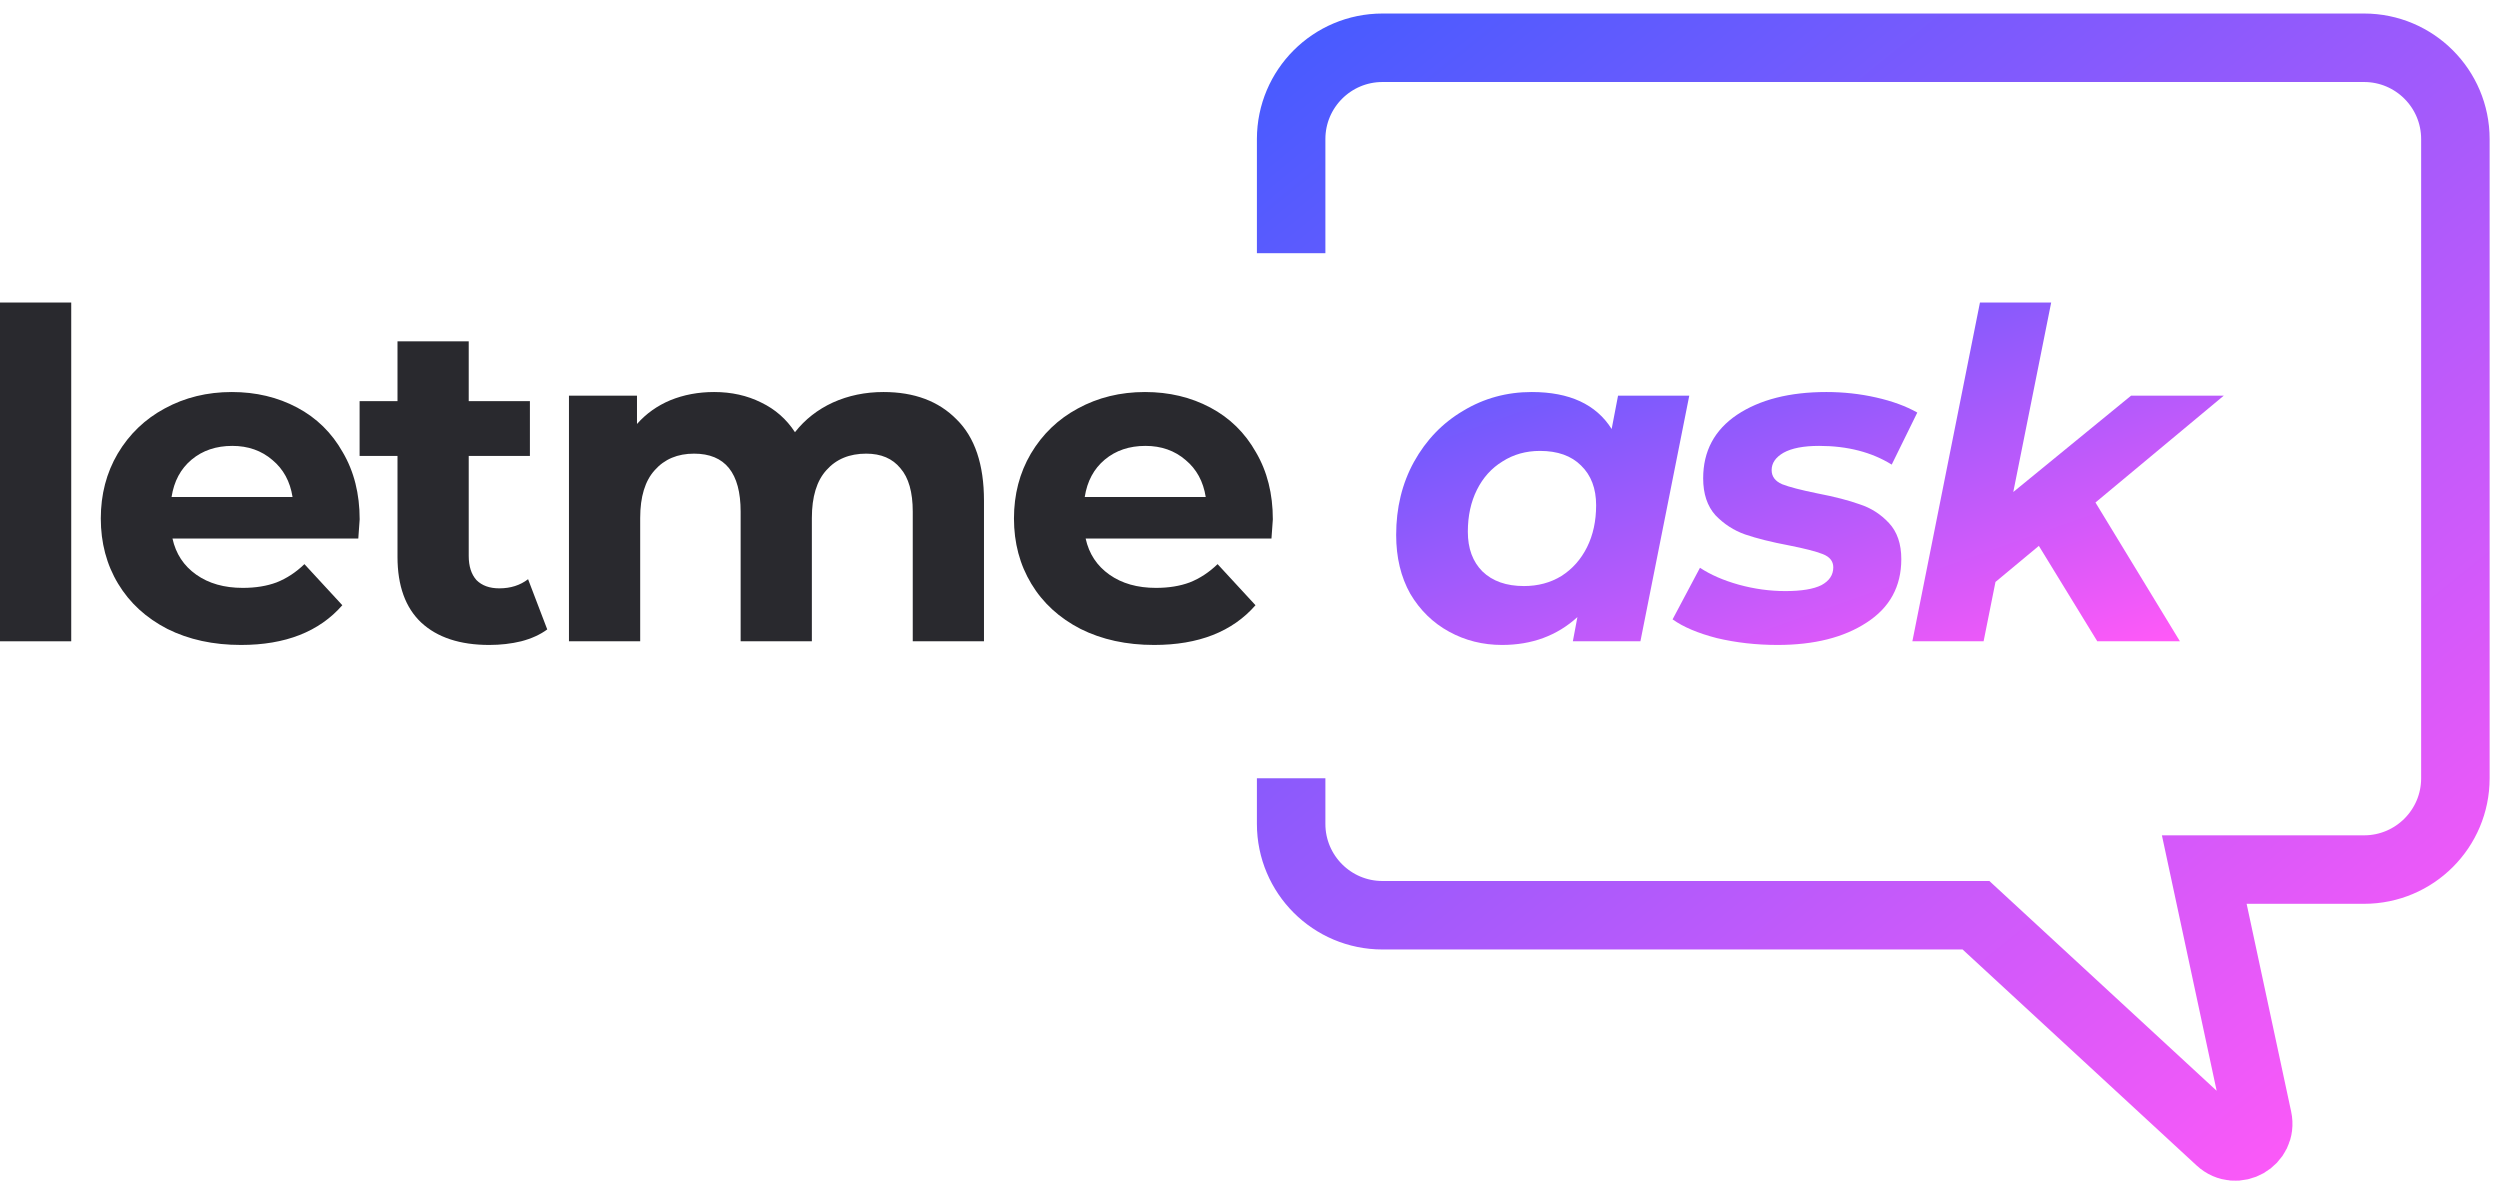
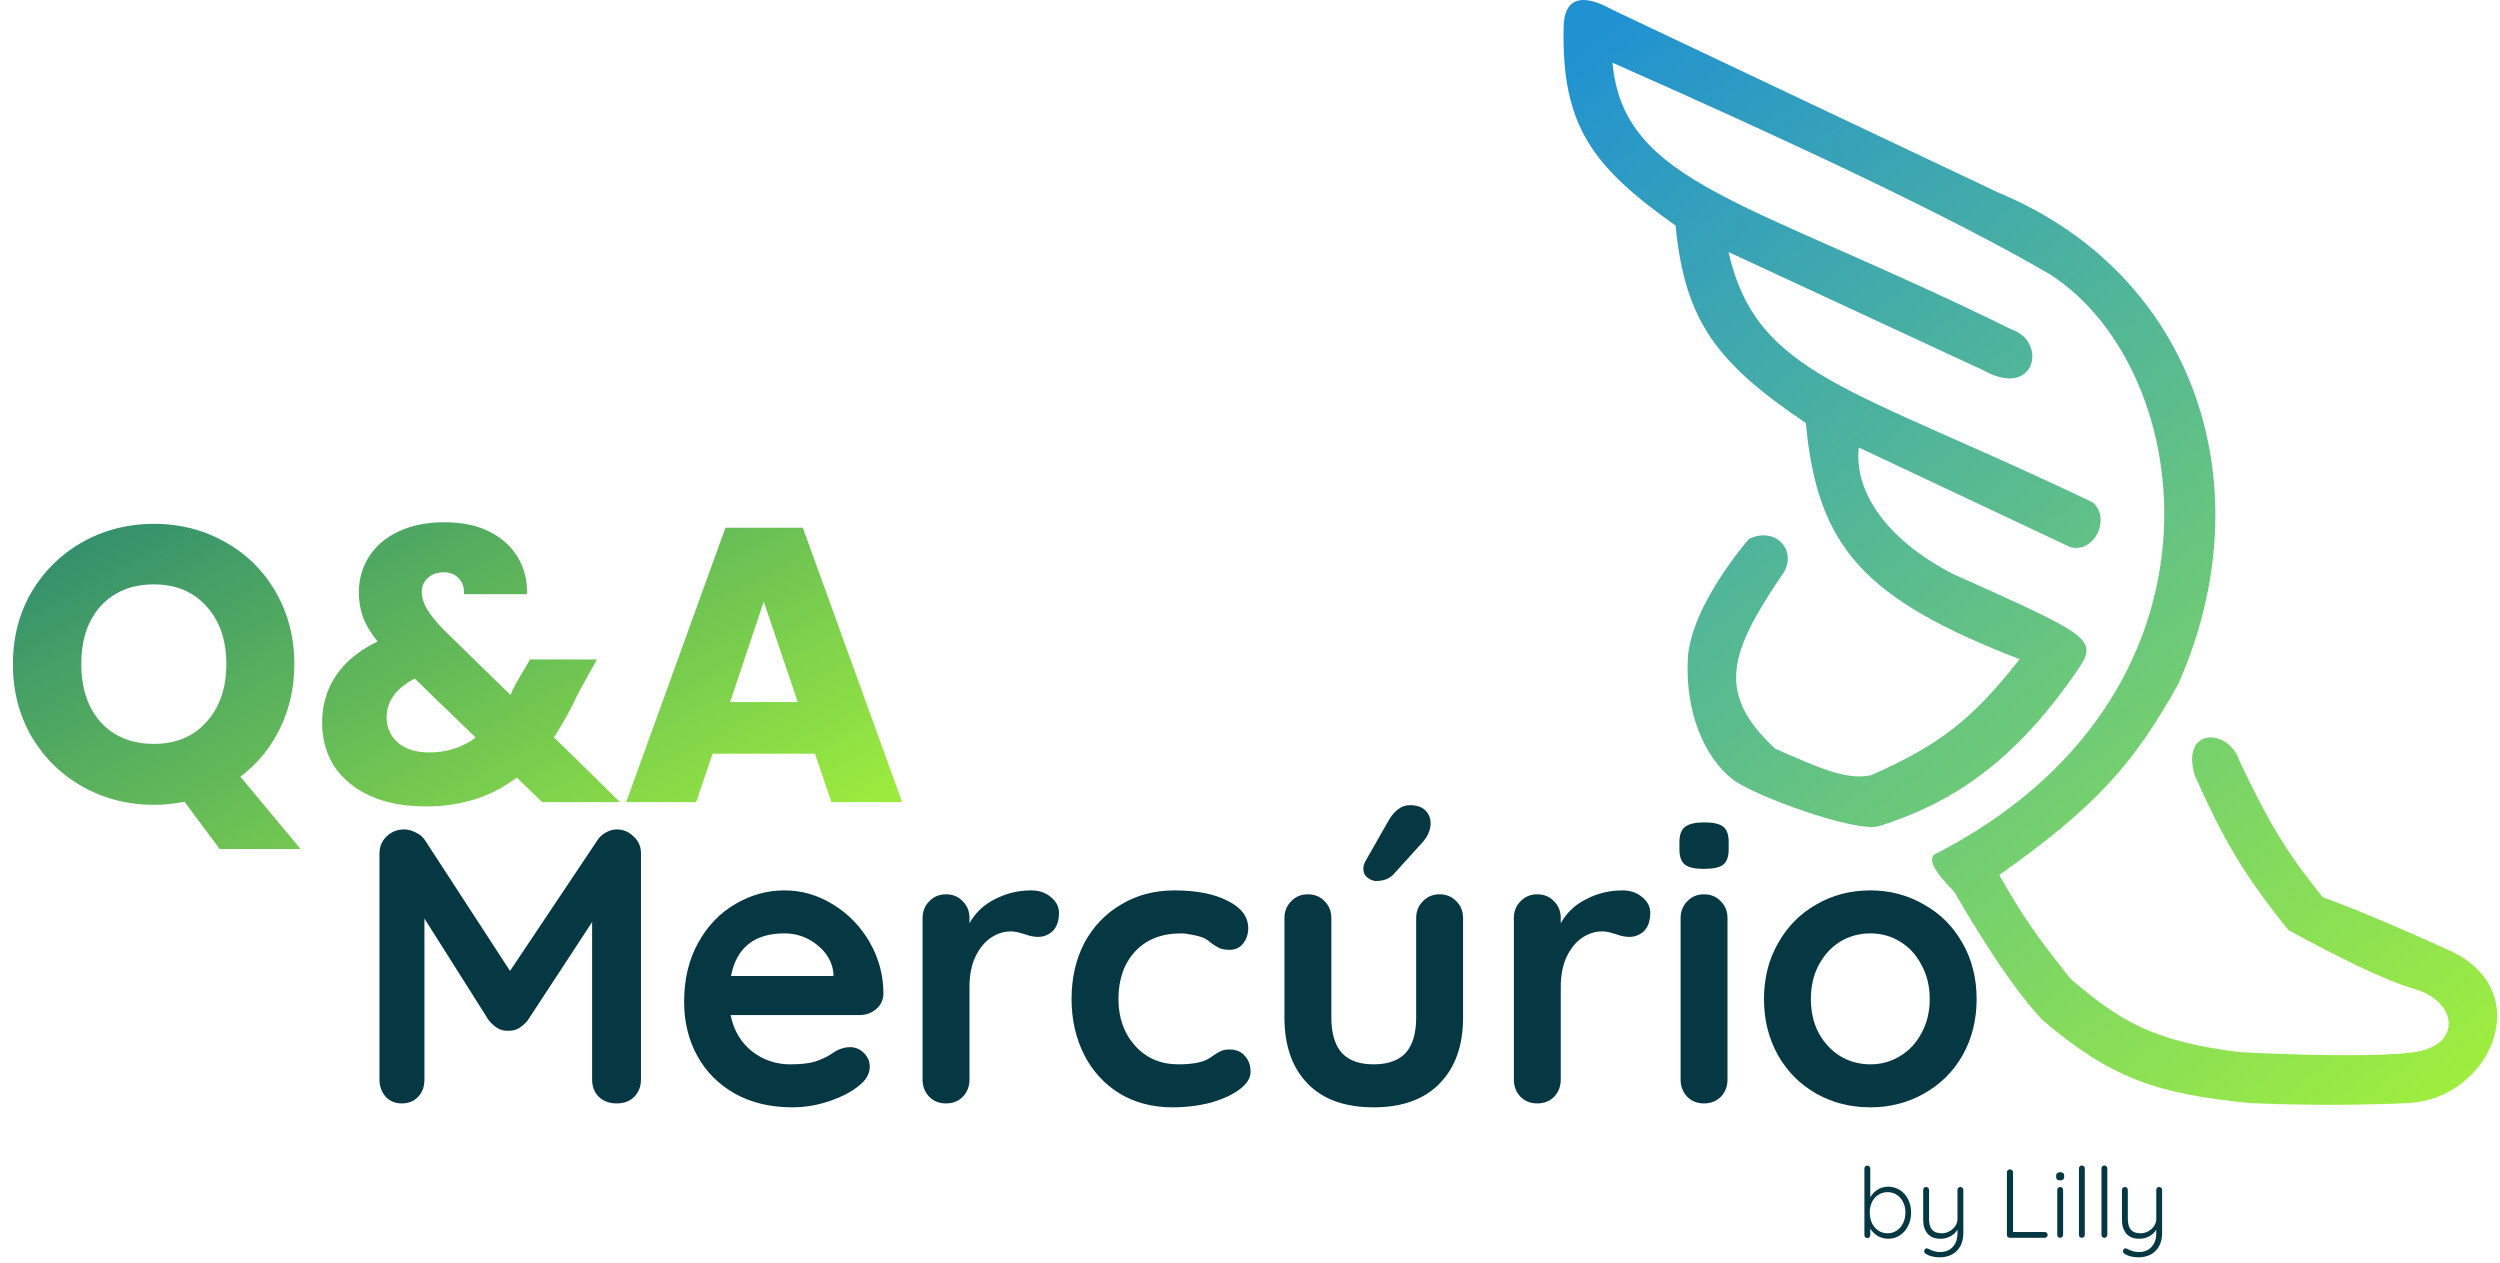
- <svg xmlns="http://www.w3.org/2000/svg" width="157" height="75" viewBox="0 0 157 75" fill="none">
-   <path d="M0 18.999H4.473V40.273H0V18.999Z" fill="#29292E" />
-   <path d="M22.587 32.618C22.587 32.675 22.558 33.077 22.501 33.822H10.832C11.042 34.778 11.539 35.533 12.323 36.087C13.106 36.642 14.081 36.919 15.247 36.919C16.05 36.919 16.757 36.804 17.369 36.575C18 36.326 18.583 35.944 19.118 35.428L21.498 38.008C20.045 39.671 17.923 40.503 15.133 40.503C13.393 40.503 11.854 40.168 10.516 39.499C9.178 38.811 8.146 37.865 7.42 36.661C6.693 35.457 6.33 34.09 6.33 32.561C6.33 31.051 6.684 29.694 7.391 28.489C8.117 27.266 9.102 26.32 10.344 25.651C11.606 24.963 13.011 24.619 14.559 24.619C16.069 24.619 17.436 24.944 18.659 25.593C19.883 26.243 20.838 27.18 21.526 28.403C22.234 29.608 22.587 31.012 22.587 32.618ZM14.588 28.002C13.575 28.002 12.724 28.289 12.036 28.862C11.348 29.436 10.927 30.219 10.774 31.213H18.372C18.22 30.238 17.799 29.464 17.111 28.891C16.423 28.298 15.582 28.002 14.588 28.002Z" fill="#29292E" />
-   <path d="M34.367 39.528C33.928 39.853 33.383 40.102 32.733 40.273C32.102 40.426 31.433 40.503 30.726 40.503C28.891 40.503 27.467 40.035 26.454 39.098C25.46 38.161 24.963 36.785 24.963 34.969V28.633H22.583V25.192H24.963V21.436H29.436V25.192H33.278V28.633H29.436V34.912C29.436 35.562 29.598 36.068 29.923 36.431C30.267 36.776 30.745 36.948 31.357 36.948C32.064 36.948 32.666 36.756 33.163 36.374L34.367 39.528Z" fill="#29292E" />
-   <path d="M55.486 24.619C57.417 24.619 58.946 25.192 60.074 26.339C61.221 27.467 61.794 29.168 61.794 31.443V40.273H57.321V32.131C57.321 30.907 57.063 29.999 56.547 29.407C56.05 28.795 55.333 28.489 54.397 28.489C53.345 28.489 52.514 28.833 51.902 29.522C51.291 30.191 50.985 31.194 50.985 32.532V40.273H46.512V32.131C46.512 29.703 45.537 28.489 43.587 28.489C42.555 28.489 41.733 28.833 41.122 29.522C40.51 30.191 40.204 31.194 40.204 32.532V40.273H35.731V24.848H40.003V26.626C40.577 25.976 41.275 25.479 42.096 25.135C42.938 24.791 43.855 24.619 44.849 24.619C45.938 24.619 46.923 24.838 47.802 25.278C48.681 25.699 49.389 26.32 49.924 27.142C50.555 26.339 51.348 25.718 52.304 25.278C53.279 24.838 54.339 24.619 55.486 24.619Z" fill="#29292E" />
-   <path d="M79.934 32.618C79.934 32.675 79.906 33.077 79.848 33.822H68.179C68.389 34.778 68.886 35.533 69.67 36.087C70.454 36.642 71.428 36.919 72.594 36.919C73.397 36.919 74.104 36.804 74.716 36.575C75.347 36.326 75.93 35.944 76.465 35.428L78.845 38.008C77.392 39.671 75.27 40.503 72.48 40.503C70.74 40.503 69.201 40.168 67.864 39.499C66.525 38.811 65.493 37.865 64.767 36.661C64.041 35.457 63.677 34.09 63.677 32.561C63.677 31.051 64.031 29.694 64.738 28.489C65.465 27.266 66.449 26.32 67.692 25.651C68.953 24.963 70.358 24.619 71.906 24.619C73.416 24.619 74.783 24.944 76.006 25.593C77.23 26.243 78.185 27.18 78.874 28.403C79.581 29.608 79.934 31.012 79.934 32.618ZM71.935 28.002C70.922 28.002 70.071 28.289 69.383 28.862C68.695 29.436 68.275 30.219 68.121 31.213H75.72C75.567 30.238 75.146 29.464 74.458 28.891C73.77 28.298 72.929 28.002 71.935 28.002Z" fill="#29292E" />
-   <path d="M106.086 24.848L103.018 40.273H98.775L99.061 38.754C97.781 39.92 96.204 40.503 94.331 40.503C93.126 40.503 92.018 40.226 91.005 39.671C89.992 39.117 89.179 38.324 88.567 37.292C87.975 36.24 87.679 35.007 87.679 33.593C87.679 31.892 88.051 30.363 88.797 29.006C89.561 27.629 90.594 26.559 91.894 25.794C93.193 25.011 94.627 24.619 96.194 24.619C98.564 24.619 100.237 25.393 101.212 26.941L101.613 24.848H106.086ZM95.707 36.804C96.586 36.804 97.37 36.594 98.058 36.173C98.746 35.734 99.281 35.132 99.664 34.367C100.046 33.602 100.237 32.723 100.237 31.729C100.237 30.678 99.922 29.846 99.291 29.235C98.679 28.623 97.819 28.317 96.71 28.317C95.831 28.317 95.047 28.537 94.359 28.977C93.671 29.397 93.136 29.99 92.754 30.754C92.371 31.519 92.18 32.398 92.18 33.392C92.18 34.444 92.486 35.275 93.098 35.887C93.728 36.498 94.598 36.804 95.707 36.804Z" fill="url(#paint0_linear)" />
-   <path d="M111.632 40.503C110.294 40.503 109.023 40.359 107.819 40.073C106.634 39.767 105.707 39.375 105.038 38.897L106.758 35.657C107.427 36.097 108.239 36.451 109.195 36.718C110.17 36.986 111.145 37.12 112.119 37.12C113.133 37.12 113.888 36.995 114.385 36.747C114.882 36.479 115.13 36.106 115.13 35.629C115.13 35.246 114.91 34.969 114.471 34.797C114.031 34.625 113.324 34.444 112.349 34.252C111.24 34.042 110.323 33.813 109.596 33.564C108.889 33.316 108.268 32.914 107.733 32.36C107.217 31.787 106.959 31.012 106.959 30.038C106.959 28.336 107.666 27.008 109.08 26.052C110.514 25.096 112.387 24.619 114.7 24.619C115.77 24.619 116.812 24.733 117.825 24.963C118.838 25.192 119.698 25.508 120.406 25.909L118.8 29.177C117.538 28.394 116.019 28.002 114.241 28.002C113.266 28.002 112.521 28.145 112.005 28.432C111.508 28.719 111.259 29.082 111.259 29.522C111.259 29.923 111.479 30.219 111.919 30.41C112.358 30.582 113.094 30.774 114.127 30.984C115.216 31.194 116.105 31.424 116.793 31.672C117.5 31.901 118.112 32.293 118.628 32.847C119.144 33.402 119.402 34.157 119.402 35.113C119.402 36.833 118.676 38.161 117.223 39.098C115.79 40.035 113.926 40.503 111.632 40.503Z" fill="url(#paint1_linear)" />
-   <path d="M131.595 31.557L136.899 40.273H131.71L128.04 34.281L125.316 36.546L124.57 40.273H120.097L124.341 18.999H128.814L126.434 30.898L133.831 24.848H139.652L131.595 31.557Z" fill="url(#paint2_linear)" />
-   <path d="M81.084 15.902V8.734C81.084 5.567 83.652 3 86.819 3H148.463C151.63 3 154.198 5.567 154.198 8.734V48.875C154.198 52.042 151.63 54.609 148.463 54.609H138.428L141.782 70.26C142.075 71.628 140.436 72.563 139.408 71.614L124.092 57.477H86.819C83.652 57.477 81.084 54.909 81.084 51.742V48.875" stroke="url(#paint3_linear)" stroke-width="4.301" />
+ <svg xmlns="http://www.w3.org/2000/svg" width="614" height="310" viewBox="0 0 614 310" fill="none">
+   <path d="M429.519 132.403C436.261 128.983 441.952 135.736 437.519 141.403C424.732 160.401 421.345 170.308 436.019 183.903C447.04 188.701 453.444 191.667 459.519 190.403C476.286 182.996 484.306 176.797 496.019 161.903C458.118 147.202 446.325 134.651 443.519 103.903C421.808 89.251 413.829 79.086 411.519 55.403C390.883 40.792 383.577 30.733 384.019 6.903C384.019 -0.097 388.019 -2.097 396.019 2.403L491.019 47.403C539.019 67.403 556.519 119.403 535.019 167.903C523.89 188.003 514.395 198.338 491.019 214.903C496.417 224.538 500.351 230.143 508.519 240.403C520.647 250.686 528.406 255.685 550.019 258.403C550.019 258.403 581.169 260.123 593.019 258.403C604.868 256.683 603.519 245.903 593.019 242.903C582.519 239.903 562.019 228.403 562.019 228.403C550.528 214.159 545.905 205.74 539.019 190.403C535.519 178.403 547.519 178.903 550.019 186.903C556.75 201.028 560.92 208.623 570.519 220.403C570.519 220.403 579.519 223.403 601.519 233.403C623.519 243.403 611.519 269.903 591.519 270.903C571.519 271.903 552.519 270.903 552.519 270.903C529.749 268.684 518.294 264.784 501.519 250.403C492.757 241.118 482.57 223.523 480.019 219.114C477.519 216.403 473.019 211.903 475.019 209.903C550.519 171.403 540.019 90.903 503.519 67.403C479.519 53.403 439.986 34.832 396.019 15.403C398.821 45.291 429.019 48.903 494.019 80.903C502.958 83.898 499.936 98.161 487.019 90.903L424.519 61.903C431.519 92.403 454.519 94.903 514.019 123.403C518.461 127.322 514.513 135.837 508.519 134.403L456.519 109.903C455.368 120.56 463.019 132.341 479.519 140.903C514.019 156.403 515.53 156.903 510.019 164.903C494.519 187.403 479.281 197.26 461.519 202.903C456.019 204.65 430.61 195.403 425.519 191.403C418.519 185.903 413.887 174.835 414.519 161.903C415.163 148.718 429.519 132.403 429.519 132.403Z" fill="url(#paint0_linear)" />
+   <path d="M151.472 203.704C153.072 203.704 154.448 204.28 155.6 205.432C156.816 206.52 157.424 207.896 157.424 209.56V265.144C157.424 266.808 156.88 268.216 155.792 269.368C154.704 270.456 153.264 271 151.472 271C149.68 271 148.208 270.456 147.056 269.368C145.968 268.28 145.424 266.872 145.424 265.144V226.456L129.584 250.648C128.944 251.416 128.208 252.056 127.376 252.568C126.544 253.016 125.68 253.208 124.784 253.144C123.952 253.208 123.12 253.016 122.288 252.568C121.456 252.056 120.72 251.416 120.08 250.648L104.24 225.592V265.144C104.24 266.872 103.728 268.28 102.704 269.368C101.68 270.456 100.336 271 98.672 271C97.072 271 95.76 270.456 94.736 269.368C93.712 268.216 93.2 266.808 93.2 265.144V209.56C93.2 207.96 93.776 206.584 94.928 205.432C96.144 204.28 97.584 203.704 99.248 203.704C100.208 203.704 101.168 203.96 102.128 204.472C103.088 204.92 103.824 205.528 104.336 206.296L125.264 238.456L146.768 206.296C147.28 205.528 147.952 204.92 148.784 204.472C149.68 203.96 150.576 203.704 151.472 203.704ZM216.976 244.12C216.912 245.656 216.304 246.904 215.152 247.864C214 248.824 212.656 249.304 211.12 249.304H179.44C180.208 253.08 181.968 256.056 184.72 258.232C187.472 260.344 190.576 261.4 194.032 261.4C196.656 261.4 198.704 261.176 200.176 260.728C201.648 260.216 202.8 259.704 203.632 259.192C204.528 258.616 205.136 258.232 205.456 258.04C206.608 257.464 207.696 257.176 208.72 257.176C210.064 257.176 211.216 257.656 212.176 258.616C213.136 259.576 213.616 260.696 213.616 261.976C213.616 263.704 212.72 265.272 210.928 266.68C209.136 268.152 206.736 269.4 203.728 270.424C200.72 271.448 197.68 271.96 194.608 271.96C189.232 271.96 184.528 270.84 180.496 268.6C176.528 266.36 173.456 263.288 171.28 259.384C169.104 255.416 168.016 250.968 168.016 246.04C168.016 240.536 169.168 235.704 171.472 231.544C173.776 227.384 176.816 224.216 180.592 222.04C184.368 219.8 188.4 218.68 192.688 218.68C196.912 218.68 200.88 219.832 204.592 222.136C208.368 224.44 211.376 227.544 213.616 231.448C215.856 235.352 216.976 239.576 216.976 244.12ZM192.688 229.24C185.264 229.24 180.88 232.728 179.536 239.704H204.688V239.032C204.432 236.344 203.12 234.04 200.752 232.12C198.384 230.2 195.696 229.24 192.688 229.24ZM253.272 218.68C255.192 218.68 256.792 219.224 258.072 220.312C259.416 221.4 260.088 222.68 260.088 224.152C260.088 226.136 259.576 227.64 258.552 228.664C257.528 229.624 256.312 230.104 254.904 230.104C253.944 230.104 252.856 229.88 251.64 229.432C251.448 229.368 251 229.24 250.296 229.048C249.656 228.856 248.952 228.76 248.184 228.76C246.52 228.76 244.92 229.272 243.384 230.296C241.848 231.32 240.568 232.888 239.544 235C238.584 237.048 238.104 239.512 238.104 242.392V265.144C238.104 266.808 237.56 268.216 236.472 269.368C235.384 270.456 234.008 271 232.344 271C230.68 271 229.304 270.456 228.216 269.368C227.128 268.216 226.584 266.808 226.584 265.144V225.496C226.584 223.832 227.128 222.456 228.216 221.368C229.304 220.216 230.68 219.64 232.344 219.64C234.008 219.64 235.384 220.216 236.472 221.368C237.56 222.456 238.104 223.832 238.104 225.496V226.744C239.576 224.12 241.688 222.136 244.44 220.792C247.192 219.384 250.136 218.68 253.272 218.68ZM288.421 218.68C293.861 218.68 298.245 219.544 301.573 221.272C304.901 222.936 306.565 225.176 306.565 227.992C306.565 229.4 306.149 230.648 305.317 231.736C304.485 232.76 303.397 233.272 302.053 233.272C301.029 233.272 300.197 233.144 299.557 232.888C298.917 232.568 298.277 232.184 297.637 231.736C297.061 231.224 296.485 230.808 295.909 230.488C295.269 230.168 294.309 229.88 293.029 229.624C291.813 229.368 290.821 229.24 290.053 229.24C285.253 229.24 281.477 230.744 278.725 233.752C276.037 236.696 274.693 240.568 274.693 245.368C274.693 249.976 276.069 253.816 278.821 256.888C281.573 259.896 285.093 261.4 289.381 261.4C292.517 261.4 294.853 261.016 296.389 260.248C296.773 260.056 297.285 259.736 297.925 259.288C298.629 258.776 299.269 258.392 299.845 258.136C300.421 257.88 301.125 257.752 301.957 257.752C303.557 257.752 304.805 258.264 305.701 259.288C306.661 260.312 307.141 261.624 307.141 263.224C307.141 264.76 306.245 266.2 304.453 267.544C302.661 268.888 300.293 269.976 297.349 270.808C294.405 271.576 291.269 271.96 287.941 271.96C283.013 271.96 278.661 270.808 274.885 268.504C271.173 266.2 268.293 263.032 266.245 259C264.197 254.904 263.173 250.36 263.173 245.368C263.173 240.184 264.229 235.576 266.341 231.544C268.517 227.512 271.525 224.376 275.365 222.136C279.205 219.832 283.557 218.68 288.421 218.68ZM353.571 219.64C355.235 219.64 356.611 220.216 357.699 221.368C358.787 222.456 359.331 223.832 359.331 225.496V249.88C359.331 256.792 357.411 262.2 353.571 266.104C349.795 270.008 344.387 271.96 337.347 271.96C330.307 271.96 324.899 270.008 321.123 266.104C317.347 262.2 315.459 256.792 315.459 249.88V225.496C315.459 223.832 316.003 222.456 317.091 221.368C318.179 220.216 319.555 219.64 321.219 219.64C322.883 219.64 324.259 220.216 325.347 221.368C326.435 222.456 326.979 223.832 326.979 225.496V249.88C326.979 253.784 327.843 256.696 329.571 258.616C331.299 260.472 333.891 261.4 337.347 261.4C340.867 261.4 343.491 260.472 345.219 258.616C346.947 256.696 347.811 253.784 347.811 249.88V225.496C347.811 223.832 348.355 222.456 349.443 221.368C350.531 220.216 351.907 219.64 353.571 219.64ZM337.923 216.376C337.283 216.376 336.579 216.088 335.811 215.512C335.107 214.936 334.787 214.168 334.851 213.208C334.851 212.632 335.043 212.024 335.427 211.384L340.995 201.592C341.635 200.44 342.403 199.512 343.299 198.808C344.195 198.104 345.187 197.752 346.275 197.752C348.003 197.752 349.283 198.2 350.115 199.096C351.011 199.992 351.427 201.144 351.363 202.552C351.235 204.024 350.627 205.4 349.539 206.68L342.243 214.744C341.219 215.832 339.779 216.376 337.923 216.376ZM398.491 218.68C400.411 218.68 402.011 219.224 403.291 220.312C404.635 221.4 405.307 222.68 405.307 224.152C405.307 226.136 404.795 227.64 403.771 228.664C402.747 229.624 401.531 230.104 400.123 230.104C399.163 230.104 398.075 229.88 396.859 229.432C396.667 229.368 396.219 229.24 395.515 229.048C394.875 228.856 394.171 228.76 393.403 228.76C391.739 228.76 390.139 229.272 388.603 230.296C387.067 231.32 385.787 232.888 384.763 235C383.803 237.048 383.323 239.512 383.323 242.392V265.144C383.323 266.808 382.779 268.216 381.691 269.368C380.603 270.456 379.227 271 377.562 271C375.899 271 374.523 270.456 373.435 269.368C372.347 268.216 371.803 266.808 371.803 265.144V225.496C371.803 223.832 372.347 222.456 373.435 221.368C374.523 220.216 375.899 219.64 377.562 219.64C379.227 219.64 380.603 220.216 381.691 221.368C382.779 222.456 383.323 223.832 383.323 225.496V226.744C384.795 224.12 386.907 222.136 389.659 220.792C392.411 219.384 395.355 218.68 398.491 218.68ZM424.276 265.144C424.276 266.808 423.732 268.216 422.644 269.368C421.556 270.456 420.18 271 418.516 271C416.852 271 415.476 270.456 414.388 269.368C413.3 268.216 412.756 266.808 412.756 265.144V225.496C412.756 223.832 413.3 222.456 414.388 221.368C415.476 220.216 416.852 219.64 418.516 219.64C420.18 219.64 421.556 220.216 422.644 221.368C423.732 222.456 424.276 223.832 424.276 225.496V265.144ZM418.42 213.4C416.244 213.4 414.708 213.048 413.812 212.344C412.916 211.64 412.468 210.392 412.468 208.6V206.776C412.468 204.984 412.948 203.736 413.908 203.032C414.868 202.328 416.404 201.976 418.516 201.976C420.756 201.976 422.324 202.328 423.22 203.032C424.116 203.736 424.564 204.984 424.564 206.776V208.6C424.564 210.456 424.084 211.736 423.124 212.44C422.228 213.08 420.66 213.4 418.42 213.4ZM485.459 245.368C485.459 250.488 484.307 255.096 482.003 259.192C479.699 263.224 476.531 266.36 472.499 268.6C468.531 270.84 464.147 271.96 459.347 271.96C454.483 271.96 450.067 270.84 446.099 268.6C442.131 266.36 438.995 263.224 436.691 259.192C434.387 255.096 433.235 250.488 433.235 245.368C433.235 240.248 434.387 235.672 436.691 231.64C438.995 227.544 442.131 224.376 446.099 222.136C450.067 219.832 454.483 218.68 459.347 218.68C464.147 218.68 468.531 219.832 472.499 222.136C476.531 224.376 479.699 227.544 482.003 231.64C484.307 235.672 485.459 240.248 485.459 245.368ZM473.939 245.368C473.939 242.232 473.267 239.448 471.923 237.016C470.643 234.52 468.883 232.6 466.643 231.256C464.467 229.912 462.035 229.24 459.347 229.24C456.659 229.24 454.195 229.912 451.955 231.256C449.779 232.6 448.019 234.52 446.675 237.016C445.395 239.448 444.755 242.232 444.755 245.368C444.755 248.504 445.395 251.288 446.675 253.72C448.019 256.152 449.779 258.04 451.955 259.384C454.195 260.728 456.659 261.4 459.347 261.4C462.035 261.4 464.467 260.728 466.643 259.384C468.883 258.04 470.643 256.152 471.923 253.72C473.267 251.288 473.939 248.504 473.939 245.368Z" fill="#063844" />
+   <path d="M463.728 291.448C464.784 291.448 465.744 291.72 466.608 292.264C467.472 292.808 468.144 293.568 468.624 294.544C469.12 295.504 469.368 296.592 469.368 297.808C469.368 299.008 469.12 300.104 468.624 301.096C468.144 302.072 467.472 302.84 466.608 303.4C465.76 303.96 464.808 304.24 463.752 304.24C462.84 304.24 461.992 304.016 461.208 303.568C460.44 303.104 459.816 302.496 459.336 301.744V303.328C459.336 303.536 459.264 303.712 459.12 303.856C458.992 304 458.824 304.072 458.616 304.072C458.408 304.072 458.232 304 458.088 303.856C457.96 303.712 457.896 303.536 457.896 303.328V286.984C457.896 286.776 457.96 286.608 458.088 286.48C458.232 286.336 458.408 286.264 458.616 286.264C458.824 286.264 458.992 286.336 459.12 286.48C459.264 286.608 459.336 286.776 459.336 286.984V294.064C459.768 293.28 460.376 292.648 461.16 292.168C461.944 291.688 462.8 291.448 463.728 291.448ZM463.608 302.896C464.44 302.896 465.184 302.672 465.84 302.224C466.512 301.776 467.032 301.168 467.4 300.4C467.784 299.616 467.976 298.752 467.976 297.808C467.976 296.848 467.784 295.992 467.4 295.24C467.032 294.472 466.512 293.872 465.84 293.44C465.184 293.008 464.44 292.792 463.608 292.792C462.76 292.792 462 293.008 461.328 293.44C460.656 293.856 460.136 294.448 459.768 295.216C459.4 295.984 459.216 296.848 459.216 297.808C459.216 298.768 459.4 299.64 459.768 300.424C460.152 301.192 460.672 301.8 461.328 302.248C462 302.68 462.76 302.896 463.608 302.896ZM481.478 291.52C481.686 291.52 481.854 291.592 481.982 291.736C482.126 291.864 482.198 292.032 482.198 292.24V302.824C482.198 304.088 481.95 305.168 481.454 306.064C480.958 306.96 480.27 307.64 479.39 308.104C478.51 308.568 477.518 308.8 476.414 308.8C475.742 308.8 475.11 308.728 474.518 308.584C473.942 308.44 473.462 308.248 473.078 308.008C472.742 307.8 472.574 307.568 472.574 307.312C472.574 307.28 472.59 307.2 472.622 307.072C472.67 306.912 472.75 306.792 472.862 306.712C472.974 306.632 473.094 306.592 473.222 306.592C473.318 306.592 473.414 306.616 473.51 306.664C474.534 307.224 475.51 307.504 476.438 307.504C477.766 307.504 478.814 307.088 479.582 306.256C480.366 305.424 480.758 304.288 480.758 302.848V302.008C480.358 302.68 479.782 303.224 479.03 303.64C478.278 304.04 477.462 304.24 476.582 304.24C475.19 304.24 474.134 303.824 473.414 302.992C472.694 302.16 472.334 301.032 472.334 299.608V292.24C472.334 292.032 472.398 291.864 472.526 291.736C472.67 291.592 472.846 291.52 473.054 291.52C473.262 291.52 473.43 291.592 473.558 291.736C473.702 291.864 473.774 292.032 473.774 292.24V299.392C473.774 300.544 474.022 301.416 474.518 302.008C475.03 302.6 475.822 302.896 476.894 302.896C477.55 302.896 478.174 302.736 478.766 302.416C479.374 302.08 479.854 301.648 480.206 301.12C480.574 300.576 480.758 300 480.758 299.392V292.24C480.758 292.032 480.822 291.864 480.95 291.736C481.094 291.592 481.27 291.52 481.478 291.52ZM502.185 302.584C502.393 302.584 502.561 302.648 502.689 302.776C502.833 302.904 502.905 303.072 502.905 303.28C502.905 303.488 502.833 303.664 502.689 303.808C502.561 303.936 502.393 304 502.185 304H493.617C493.409 304 493.233 303.936 493.089 303.808C492.961 303.664 492.897 303.488 492.897 303.28V287.92C492.897 287.712 492.969 287.544 493.113 287.416C493.257 287.272 493.441 287.2 493.665 287.2C493.873 287.2 494.049 287.272 494.193 287.416C494.337 287.544 494.409 287.712 494.409 287.92V302.584H502.185ZM506.702 303.28C506.702 303.488 506.63 303.664 506.486 303.808C506.358 303.936 506.19 304 505.982 304C505.774 304 505.598 303.936 505.454 303.808C505.326 303.664 505.262 303.488 505.262 303.28V292.24C505.262 292.032 505.326 291.864 505.454 291.736C505.598 291.592 505.774 291.52 505.982 291.52C506.19 291.52 506.358 291.592 506.486 291.736C506.63 291.864 506.702 292.032 506.702 292.24V303.28ZM505.982 289.912C505.662 289.912 505.414 289.84 505.238 289.696C505.062 289.536 504.974 289.312 504.974 289.024V288.784C504.974 288.496 505.062 288.28 505.238 288.136C505.43 287.976 505.686 287.896 506.006 287.896C506.646 287.896 506.966 288.192 506.966 288.784V289.024C506.966 289.312 506.878 289.536 506.702 289.696C506.542 289.84 506.302 289.912 505.982 289.912ZM512.027 303.28C512.027 303.488 511.955 303.664 511.811 303.808C511.683 303.936 511.515 304 511.307 304C511.099 304 510.923 303.936 510.779 303.808C510.651 303.664 510.587 303.488 510.587 303.28V286.96C510.587 286.752 510.651 286.584 510.779 286.456C510.923 286.312 511.099 286.24 511.307 286.24C511.515 286.24 511.683 286.312 511.811 286.456C511.955 286.584 512.027 286.752 512.027 286.96V303.28ZM517.558 303.28C517.558 303.488 517.486 303.664 517.342 303.808C517.214 303.936 517.046 304 516.838 304C516.63 304 516.454 303.936 516.31 303.808C516.182 303.664 516.118 303.488 516.118 303.28V286.96C516.118 286.752 516.182 286.584 516.31 286.456C516.454 286.312 516.63 286.24 516.838 286.24C517.046 286.24 517.214 286.312 517.342 286.456C517.486 286.584 517.558 286.752 517.558 286.96V303.28ZM530.298 291.52C530.506 291.52 530.674 291.592 530.802 291.736C530.946 291.864 531.018 292.032 531.018 292.24V302.824C531.018 304.088 530.77 305.168 530.274 306.064C529.778 306.96 529.09 307.64 528.21 308.104C527.33 308.568 526.338 308.8 525.234 308.8C524.562 308.8 523.93 308.728 523.338 308.584C522.762 308.44 522.282 308.248 521.898 308.008C521.562 307.8 521.394 307.568 521.394 307.312C521.394 307.28 521.41 307.2 521.442 307.072C521.49 306.912 521.57 306.792 521.682 306.712C521.794 306.632 521.914 306.592 522.042 306.592C522.138 306.592 522.234 306.616 522.33 306.664C523.354 307.224 524.33 307.504 525.258 307.504C526.586 307.504 527.634 307.088 528.402 306.256C529.186 305.424 529.578 304.288 529.578 302.848V302.008C529.178 302.68 528.602 303.224 527.85 303.64C527.098 304.04 526.282 304.24 525.402 304.24C524.01 304.24 522.954 303.824 522.234 302.992C521.514 302.16 521.154 301.032 521.154 299.608V292.24C521.154 292.032 521.218 291.864 521.346 291.736C521.49 291.592 521.666 291.52 521.874 291.52C522.082 291.52 522.25 291.592 522.378 291.736C522.522 291.864 522.594 292.032 522.594 292.24V299.392C522.594 300.544 522.842 301.416 523.338 302.008C523.85 302.6 524.642 302.896 525.714 302.896C526.37 302.896 526.994 302.736 527.586 302.416C528.194 302.08 528.674 301.648 529.026 301.12C529.394 300.576 529.578 300 529.578 299.392V292.24C529.578 292.032 529.642 291.864 529.77 291.736C529.914 291.592 530.09 291.52 530.298 291.52Z" fill="#063844" />
+   <path d="M53.952 208.52L45.312 196.904C42.752 197.416 40.256 197.672 37.824 197.672C31.488 197.672 25.664 196.2 20.352 193.256C15.104 190.312 10.912 186.216 7.776 180.968C4.704 175.656 3.168 169.704 3.168 163.112C3.168 156.52 4.704 150.6 7.776 145.352C10.912 140.104 15.104 136.008 20.352 133.064C25.664 130.12 31.488 128.648 37.824 128.648C44.16 128.648 49.952 130.12 55.2 133.064C60.512 136.008 64.672 140.104 67.68 145.352C70.752 150.6 72.288 156.52 72.288 163.112C72.288 168.872 71.104 174.152 68.736 178.952C66.432 183.688 63.2 187.624 59.04 190.76L73.824 208.52H53.952ZM19.968 163.112C19.968 169.064 21.568 173.832 24.768 177.416C28.032 180.936 32.384 182.696 37.824 182.696C43.2 182.696 47.488 180.904 50.688 177.32C53.952 173.736 55.584 169 55.584 163.112C55.584 157.16 53.952 152.424 50.688 148.904C47.488 145.32 43.2 143.528 37.824 143.528C32.384 143.528 28.032 145.288 24.768 148.808C21.568 152.328 19.968 157.096 19.968 163.112ZM133.16 197L126.92 190.952C120.712 195.688 113.288 198.056 104.648 198.056C99.464 198.056 94.952 197.224 91.112 195.56C87.272 193.832 84.296 191.432 82.184 188.36C80.136 185.224 79.112 181.576 79.112 177.416C79.112 173.192 80.232 169.384 82.472 165.992C84.776 162.536 88.2 159.72 92.744 157.544C91.08 155.496 89.896 153.544 89.192 151.688C88.488 149.768 88.136 147.688 88.136 145.448C88.136 142.248 88.968 139.336 90.632 136.712C92.296 134.088 94.696 132.04 97.832 130.568C101.032 129.032 104.808 128.264 109.16 128.264C113.576 128.264 117.32 129.064 120.392 130.664C123.464 132.264 125.768 134.408 127.304 137.096C128.84 139.784 129.544 142.728 129.416 145.928H113.96C114.024 144.2 113.576 142.888 112.616 141.992C111.72 141.032 110.504 140.552 108.968 140.552C107.432 140.552 106.152 141 105.128 141.896C104.104 142.792 103.592 143.944 103.592 145.352C103.592 146.696 104.008 148.104 104.84 149.576C105.736 151.048 107.112 152.744 108.968 154.664L125.384 170.696C125.512 170.376 125.672 169.992 125.864 169.544C126.12 169.096 126.376 168.584 126.632 168.008L130.184 161.96H146.6L141.992 170.312C140.264 174.088 138.28 177.672 136.04 181.064L152.264 197H133.16ZM105.416 184.808C109.704 184.808 113.512 183.592 116.84 181.16L101.864 166.664C97.256 169.032 94.952 172.232 94.952 176.264C94.952 178.696 95.88 180.744 97.736 182.408C99.656 184.008 102.216 184.808 105.416 184.808ZM200.154 185.096H175.002L170.97 197H153.786L178.17 129.608H197.178L221.562 197H204.186L200.154 185.096ZM195.93 172.424L187.578 147.752L179.322 172.424H195.93Z" fill="url(#paint1_linear)" />
  <defs>
-     <linearGradient id="paint0_linear" x1="87.679" y1="18.999" x2="99.758" y2="53.111" gradientUnits="userSpaceOnUse">
-       <stop stop-color="#485BFF" />
-       <stop offset="1" stop-color="#FF59F8" />
+     <linearGradient id="paint0_linear" x1="405" y1="4.51348e-06" x2="605.5" y2="271" gradientUnits="userSpaceOnUse">
+       <stop stop-color="#2192D1" />
+       <stop offset="1" stop-color="#A0EF3C" />
    </linearGradient>
-     <linearGradient id="paint1_linear" x1="87.679" y1="18.999" x2="99.758" y2="53.111" gradientUnits="userSpaceOnUse">
-       <stop stop-color="#485BFF" />
-       <stop offset="1" stop-color="#FF59F8" />
-     </linearGradient>
-     <linearGradient id="paint2_linear" x1="87.679" y1="18.999" x2="99.758" y2="53.111" gradientUnits="userSpaceOnUse">
-       <stop stop-color="#485BFF" />
-       <stop offset="1" stop-color="#FF59F8" />
-     </linearGradient>
-     <linearGradient id="paint3_linear" x1="81.084" y1="3" x2="141.295" y2="77.547" gradientUnits="userSpaceOnUse">
-       <stop stop-color="#485BFF" />
-       <stop offset="1" stop-color="#FF59F8" />
+     <linearGradient id="paint1_linear" x1="66.535" y1="37" x2="170.718" y2="228.39" gradientUnits="userSpaceOnUse">
+       <stop stop-color="#0A6B81" />
+       <stop offset="1" stop-color="#A0EF3C" />
    </linearGradient>
  </defs>
</svg>
